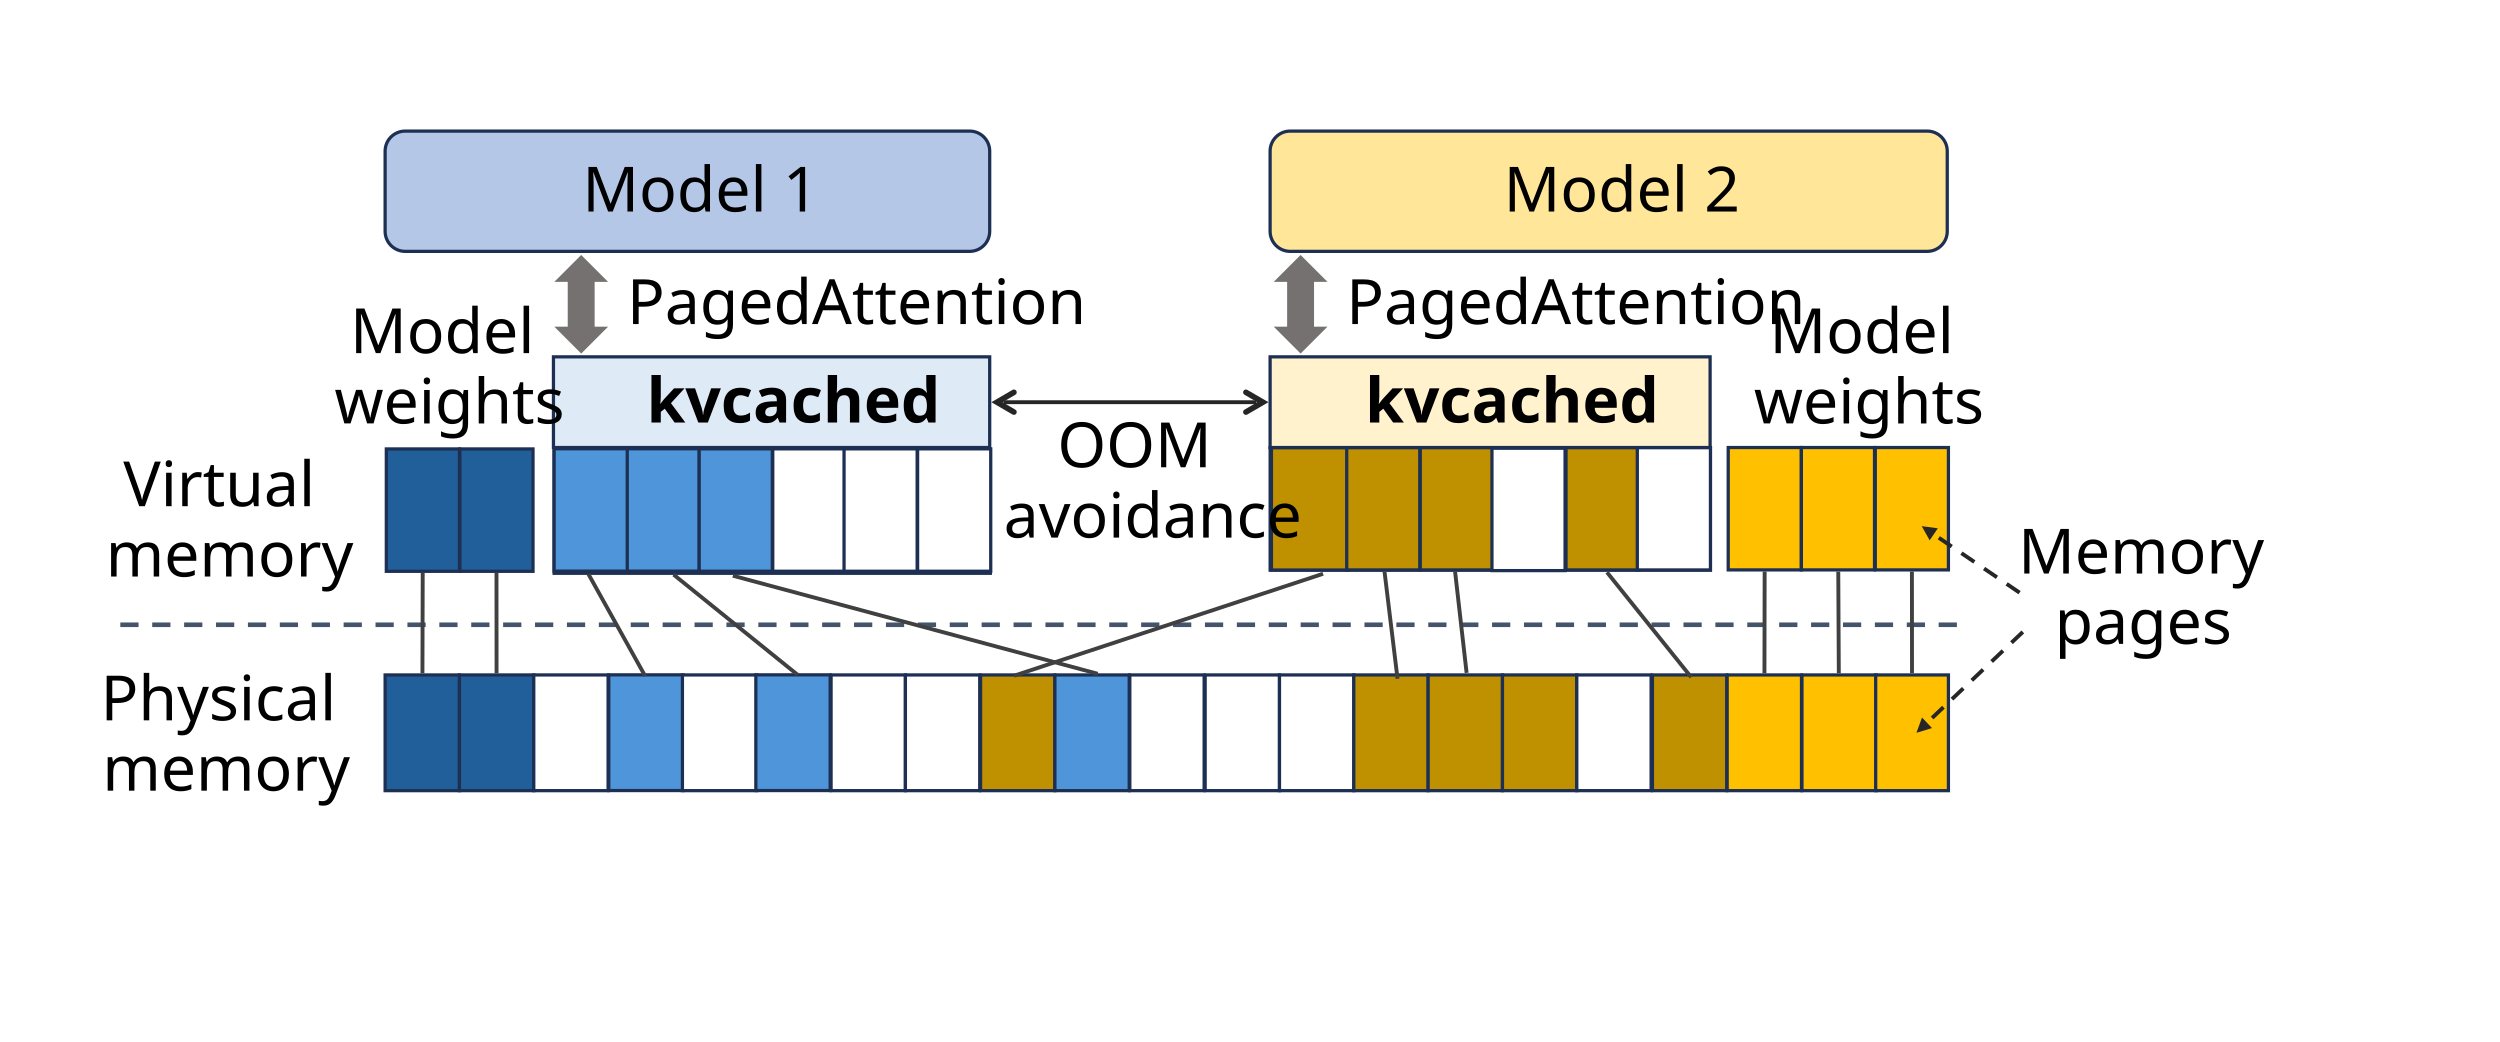
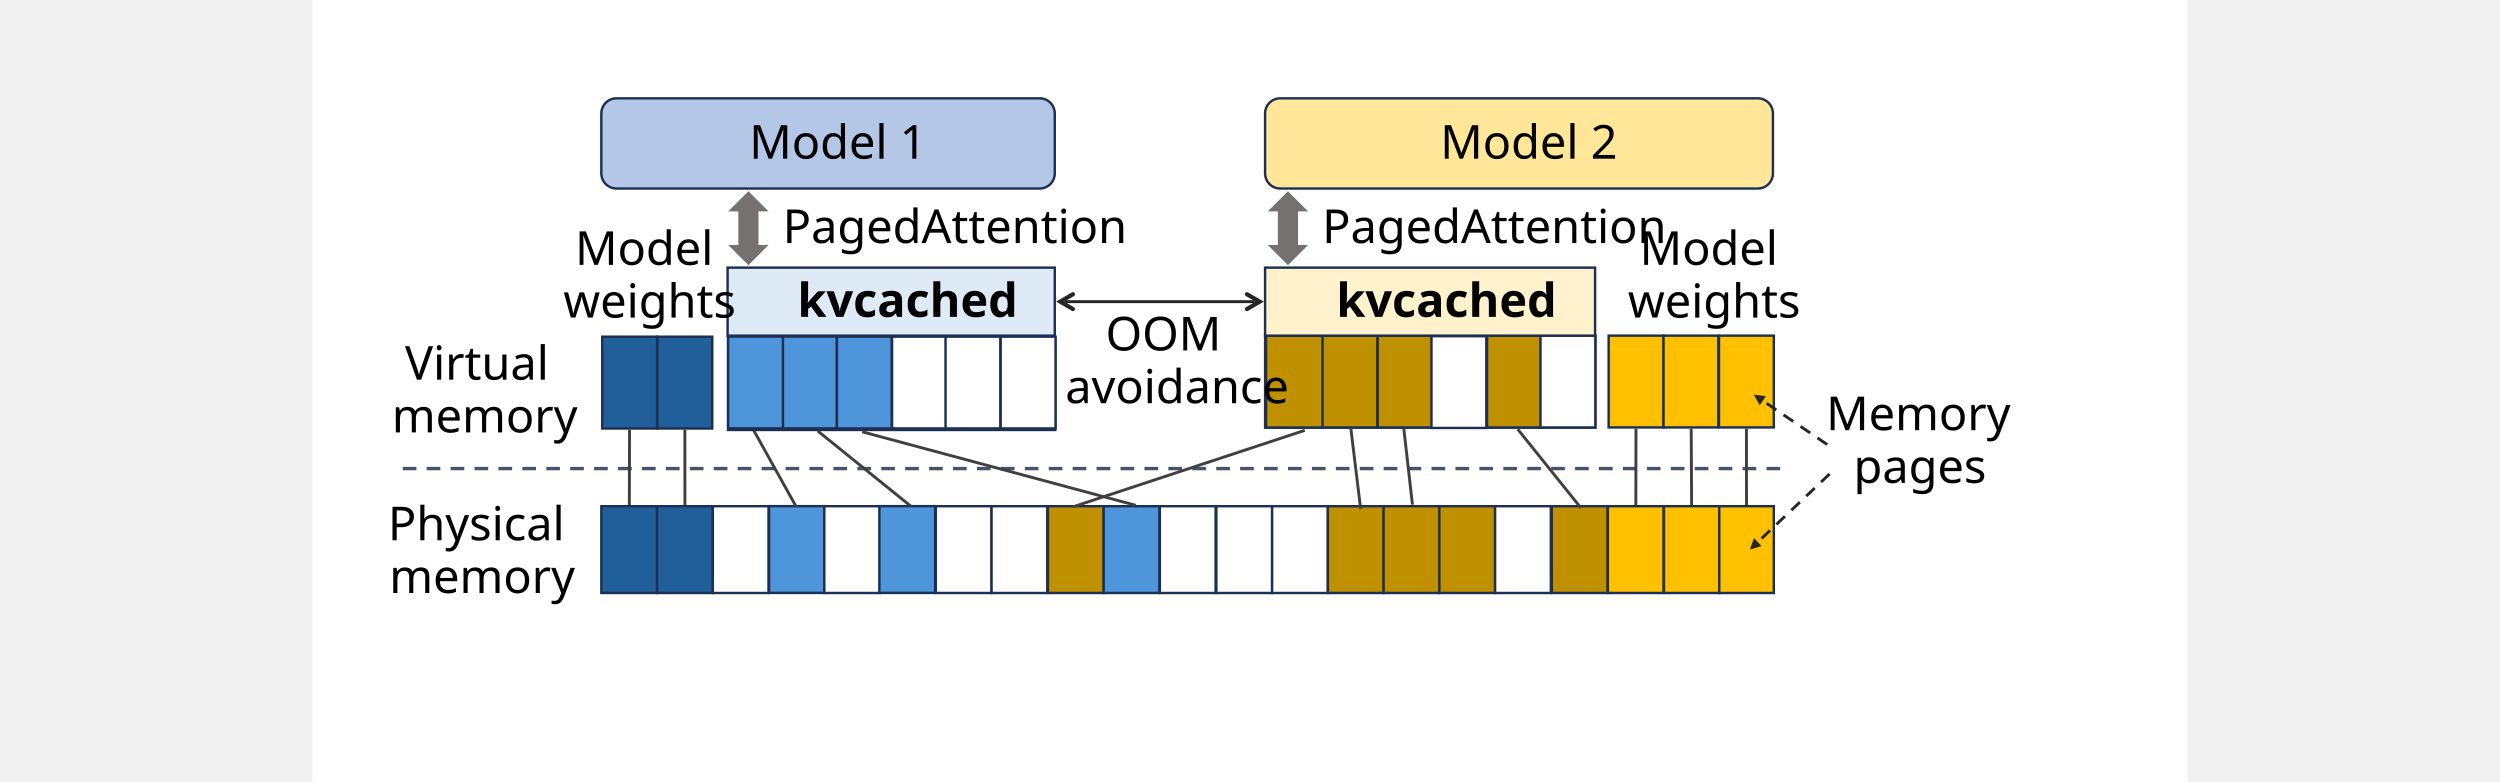
- <svg xmlns="http://www.w3.org/2000/svg" version="1.1" width="960" height="400" viewBox="0 100 960 400">
+ <svg xmlns="http://www.w3.org/2000/svg" version="1.1" width="960" height="300" viewBox="0 100 960 400">
  <defs>
    <clipPath id="clip_0">
      <path transform="matrix(1,0,0,-1,0,540)" d="M0 0H960V540H0Z" />
    </clipPath>
    <clipPath id="clip_1">
      <path transform="matrix(1,0,0,-1,0,540)" d="M146.26 341.851H381.668V391.285H146.26Z" />
    </clipPath>
    <clipPath id="clip_2">
      <path transform="matrix(1,0,0,-1,0,540)" d="M151.32 345.914H376.608V386.203H151.32Z" />
    </clipPath>
    <clipPath id="clip_3">
      <path transform="matrix(1,0,0,-1,0,540)" d="M0 0H960V540H0Z" />
    </clipPath>
    <clipPath id="clip_4">
      <path transform="matrix(1,0,0,-1,0,540)" d="M486.096 341.851H749.368V391.285H486.096Z" />
    </clipPath>
    <clipPath id="clip_5">
      <path transform="matrix(1,0,0,-1,0,540)" d="M491.156 345.914H744.308V386.203H491.156Z" />
    </clipPath>
    <clipPath id="clip_6">
      <path transform="matrix(1,0,0,-1,0,540)" d="M0 0H960V540H0Z" />
    </clipPath>
    <clipPath id="clip_7">
      <path transform="matrix(1,0,0,-1,0,540)" d="M210.9 266.524H381.668V304.595H210.9Z" />
    </clipPath>
    <clipPath id="clip_8">
      <path transform="matrix(1,0,0,-1,0,540)" d="M213.706 264.905H378.863V305.194H213.706Z" />
    </clipPath>
    <clipPath id="clip_9">
      <path transform="matrix(1,0,0,-1,0,540)" d="M486.096 266.524H658.304V304.595H486.096Z" />
    </clipPath>
    <clipPath id="clip_10">
      <path transform="matrix(1,0,0,-1,0,540)" d="M488.901 264.905H655.499V305.194H488.901Z" />
    </clipPath>
    <clipPath id="clip_11">
      <path transform="matrix(1,0,0,-1,0,540)" d="M0 0H960V540H0Z" />
    </clipPath>
  </defs>
  <g clip-path="url(#clip_0)">
    <path transform="matrix(1,0,0,-1,0,540)" d="M0 0H960V540H0Z" fill="#ffffff" />
    <path transform="matrix(1,0,0,1,46.20004,339.9064)" stroke-width="1.75" stroke-linecap="butt" stroke-dasharray="7,5.25" stroke-linejoin="round" fill="none" stroke="#44546a" d="M0 0H708.6" />
  </g>
  <g clip-path="url(#clip_1)">
    <path transform="matrix(1,0,0,-1,0,540)" d="M155.583 389.66H372.346C376.597 389.66 380.043 386.214 380.043 381.962V351.173C380.043 346.922 376.597 343.476 372.346 343.476H155.583C151.332 343.476 147.885 346.922 147.885 351.173V381.962C147.885 386.214 151.332 389.66 155.583 389.66ZM155.583 389.66" fill="#b4c7e7" />
    <path transform="matrix(1,0,0,1,147.8852,150.34)" stroke-width="1.25" stroke-linecap="butt" stroke-miterlimit="8" stroke-linejoin="miter" fill="none" stroke="#1d3053" d="M7.698 0H224.461C228.712 0 232.158 3.446 232.158 7.698V38.487C232.158 42.738 228.712 46.184 224.461 46.184H7.698C3.446 46.184 0 42.738 0 38.487V7.698C0 3.446 3.446 0 7.698 0ZM7.698 0" />
  </g>
  <g clip-path="url(#clip_2)">
    <text xml:space="preserve" transform="matrix(1 0 -0 1 223.6342 181.2309)" font-size="24" font-family="TimesNewRomanPSMT">
      <tspan y="0" x="0 21.341 33.341 45.341 55.992 62.659 68.659">Model 1</tspan>
    </text>
  </g>
  <g clip-path="url(#clip_3)">
    <path transform="matrix(1,0,0,-1,0,540)" d="M212.843 331.759 223.177 342.092 233.509 331.759H228.343V314.562H233.509L223.177 304.229 212.843 314.562H218.01V331.759ZM212.843 331.759" fill="#767171" />
    <text xml:space="preserve" transform="matrix(1 0 -0 1 240.7602 224.4384)" font-size="24" font-family="TimesNewRomanPSMT">
      <tspan y="0" x="0 13.349 24 36 46.651 58.651 75.984 82.651 89.318 99.97 111.97 118.637 125.304 137.304">PagedAttention</tspan>
    </text>
  </g>
  <g clip-path="url(#clip_4)">
    <path transform="matrix(1,0,0,-1,0,540)" d="M495.418 389.66H740.045C744.297 389.66 747.743 386.214 747.743 381.962V351.173C747.743 346.922 744.297 343.476 740.045 343.476H495.418C491.167 343.476 487.721 346.922 487.721 351.173V381.962C487.721 386.214 491.167 389.66 495.418 389.66ZM495.418 389.66" fill="#ffe699" />
    <path transform="matrix(1,0,0,1,487.7206,150.34)" stroke-width="1.25" stroke-linecap="butt" stroke-miterlimit="8" stroke-linejoin="miter" fill="none" stroke="#1d3053" d="M7.698 0H252.325C256.576 0 260.022 3.446 260.022 7.698V38.487C260.022 42.738 256.576 46.184 252.325 46.184H7.698C3.446 46.184 0 42.738 0 38.487V7.698C0 3.446 3.446 0 7.698 0ZM7.698 0" />
  </g>
  <g clip-path="url(#clip_5)">
    <text xml:space="preserve" transform="matrix(1 0 -0 1 577.4016 181.2309)" font-size="24" font-family="TimesNewRomanPSMT">
      <tspan y="0" x="0 21.341 33.341 45.341 55.992 62.659 68.659">Model 2</tspan>
    </text>
  </g>
  <g clip-path="url(#clip_6)">
    <path transform="matrix(1,0,0,-1,0,540)" d="M487.737 221.064H656.808V268.057H487.737Z" fill="#fff2cc" />
    <path transform="matrix(1,0,0,1,487.7371,271.9425)" stroke-width="1.25" stroke-linecap="butt" stroke-miterlimit="8" stroke-linejoin="miter" fill="none" stroke="#1d3053" d="M0 0H169.071V46.993H0Z" />
    <path transform="matrix(1,0,0,-1,0,540)" d="M489.09 331.759 499.423 342.092 509.756 331.759H504.59V314.562H509.756L499.423 304.229 489.09 314.562H494.257V331.759ZM489.09 331.759" fill="#767171" />
    <text xml:space="preserve" transform="matrix(1 0 -0 1 516.9563 224.4384)" font-size="24" font-family="TimesNewRomanPSMT">
      <tspan y="0" x="0 13.349 24 36 46.651 58.651 75.984 82.651 89.318 99.97 111.97 118.637 125.304 137.304">PagedAttention</tspan>
    </text>
    <path transform="matrix(1,0,0,-1,0,540)" d="M488.227 221.111H517.646V268.104H488.227Z" fill="#bf9000" />
    <path transform="matrix(1,0,0,1,488.2272,271.8958)" stroke-width="1.25" stroke-linecap="butt" stroke-miterlimit="8" stroke-linejoin="miter" fill="none" stroke="#1d3053" d="M0 0H29.419V46.993H0Z" />
    <path transform="matrix(1,0,0,-1,0,540)" d="M517.139 221.141H545.219V268.134H517.139Z" fill="#bf9000" />
    <path transform="matrix(1,0,0,1,517.1392,271.8661)" stroke-width="1.25" stroke-linecap="butt" stroke-miterlimit="8" stroke-linejoin="miter" fill="none" stroke="#1d3053" d="M0 0H28.08V46.993H0Z" />
    <path transform="matrix(1,0,0,-1,0,540)" d="M545.386 221.141H573.466V268.134H545.386Z" fill="#bf9000" />
    <path transform="matrix(1,0,0,1,545.3857,271.866)" stroke-width="1.25" stroke-linecap="butt" stroke-miterlimit="8" stroke-linejoin="miter" fill="none" stroke="#1d3053" d="M0 0H28.08V46.993H0Z" />
    <path transform="matrix(1,0,0,-1,0,540)" d="M601.354 221.141H629.434V268.134H601.354Z" fill="#bf9000" />
    <path transform="matrix(1,0,0,1,601.3542,271.866)" stroke-width="1.25" stroke-linecap="butt" stroke-miterlimit="8" stroke-linejoin="miter" fill="none" stroke="#1d3053" d="M0 0H28.08V46.993H0Z" />
    <path transform="matrix(1,0,0,-1,0,540)" d="M628.728 221.141H656.808V268.134H628.728Z" fill="#ffffff" />
    <path transform="matrix(1,0,0,1,628.7278,271.8661)" stroke-width="1.25" stroke-linecap="butt" stroke-miterlimit="8" stroke-linejoin="miter" fill="none" stroke="#1d3053" d="M0 0H28.08V46.993H0Z" />
    <path transform="matrix(1,0,0,-1,0,540)" d="M663.634 221.156H691.714V268.149H663.634Z" fill="#ffc000" />
    <path transform="matrix(1,0,0,1,663.634,271.851)" stroke-width="1.25" stroke-linecap="butt" stroke-miterlimit="8" stroke-linejoin="miter" fill="none" stroke="#1d3053" d="M0 0H28.08V46.993H0Z" />
    <path transform="matrix(1,0,0,-1,0,540)" d="M691.731 221.156H719.811V268.149H691.731Z" fill="#ffc000" />
    <path transform="matrix(1,0,0,1,691.7305,271.851)" stroke-width="1.25" stroke-linecap="butt" stroke-miterlimit="8" stroke-linejoin="miter" fill="none" stroke="#1d3053" d="M0 0H28.08V46.993H0Z" />
  </g>
  <g clip-path="url(#clip_7)">
    <path transform="matrix(1,0,0,-1,0,540)" d="M212.525 268.149H380.043V302.97H212.525Z" fill="#deebf7" />
    <path transform="matrix(1,0,0,1,212.5253,237.0302)" stroke-width="1.25" stroke-linecap="butt" stroke-miterlimit="8" stroke-linejoin="miter" fill="none" stroke="#1d3053" d="M0 0H167.518V34.821H0Z" />
  </g>
  <g clip-path="url(#clip_8)">
    <text xml:space="preserve" transform="matrix(1 0 -0 1 248.2843 262.2394)" font-size="24" font-family="TimesNewRomanPS" font-weight="bold">
      <tspan y="0" x="0 13.349 25.349 36 48 58.651 72 82.651">kvcached</tspan>
    </text>
  </g>
  <g clip-path="url(#clip_9)">
    <path transform="matrix(1,0,0,-1,0,540)" d="M487.721 268.149H656.679V302.97H487.721Z" fill="#fff2cc" />
    <path transform="matrix(1,0,0,1,487.7206,237.0302)" stroke-width="1.25" stroke-linecap="butt" stroke-miterlimit="8" stroke-linejoin="miter" fill="none" stroke="#1d3053" d="M0 0H168.959V34.821H0Z" />
  </g>
  <g clip-path="url(#clip_10)">
    <text xml:space="preserve" transform="matrix(1 0 -0 1 524.2001 262.2394)" font-size="24" font-family="TimesNewRomanPS" font-weight="bold">
      <tspan y="0" x="0 13.349 25.349 36 48 58.651 72 82.651">kvcached</tspan>
    </text>
  </g>
  <g clip-path="url(#clip_11)">
    <text xml:space="preserve" transform="matrix(1 0 -0 1 38.6298 376.6118)" font-size="24" font-family="TimesNewRomanPSMT">
      <tspan y="0" x="0 13.349 25.349 37.349 46.69 53.357 64.008 74.659 81.326">Physical </tspan>
    </text>
    <text xml:space="preserve" transform="matrix(1 0 -0 1 39.30362 403.6118)" font-size="24" font-family="TimesNewRomanPSMT">
      <tspan y="0" x="0 18.667 29.318 47.986 59.986 67.978">memory</tspan>
    </text>
    <text xml:space="preserve" transform="matrix(1 0 -0 1 47.33685 294.3891)" font-size="24" font-family="TimesNewRomanPSMT">
      <tspan y="0" x="0 15.89 22.558 30.55 37.217 49.217 59.868 66.535">Virtual </tspan>
    </text>
    <text xml:space="preserve" transform="matrix(1 0 -0 1 40.61614 321.3891)" font-size="24" font-family="TimesNewRomanPSMT">
      <tspan y="0" x="0 18.667 29.318 47.986 59.986 67.978">memory</tspan>
    </text>
    <path transform="matrix(1,0,0,-1,0,540)" d="M147.885 136.387H176.427V180.821H147.885Z" fill="#215f9a" />
    <path transform="matrix(1,0,0,1,147.8852,359.1786)" stroke-width="1.25" stroke-linecap="butt" stroke-miterlimit="8" stroke-linejoin="miter" fill="none" stroke="#1d3053" d="M0 0H28.541V44.434H0Z" />
    <path transform="matrix(1,0,0,-1,0,540)" d="M212.782 219.86H380.3V266.853H212.782Z" fill="#deebf7" />
    <path transform="matrix(1,0,0,1,212.782,273.1472)" stroke-width="1.25" stroke-linecap="butt" stroke-miterlimit="8" stroke-linejoin="miter" fill="none" stroke="#1d3053" d="M0 0H167.518V46.993H0Z" />
    <path transform="matrix(1,0,0,-1,0,540)" d="M148.347 220.617H176.427V267.61H148.347Z" fill="#215f9a" />
    <path transform="matrix(1,0,0,1,148.3466,272.3905)" stroke-width="1.25" stroke-linecap="butt" stroke-miterlimit="8" stroke-linejoin="miter" fill="none" stroke="#1d3053" d="M0 0H28.08V46.993H0Z" />
    <path transform="matrix(1,0,0,-1,0,540)" d="M176.593 220.617H204.673V267.61H176.593Z" fill="#215f9a" />
    <path transform="matrix(1,0,0,1,176.5932,272.3904)" stroke-width="1.25" stroke-linecap="butt" stroke-miterlimit="8" stroke-linejoin="miter" fill="none" stroke="#1d3053" d="M0 0H28.08V46.993H0Z" />
    <path transform="matrix(1,0,0,-1,0,540)" d="M240.422 220.685H268.502V267.678H240.422Z" fill="#4e95d9" />
    <path transform="matrix(1,0,0,1,240.4216,272.3221)" stroke-width="1.25" stroke-linecap="butt" stroke-miterlimit="8" stroke-linejoin="miter" fill="none" stroke="#1d3053" d="M0 0H28.08V46.993H0Z" />
    <path transform="matrix(1,0,0,-1,0,540)" d="M268.494 220.646H296.574V267.639H268.494Z" fill="#4e95d9" />
    <path transform="matrix(1,0,0,1,268.4938,272.3606)" stroke-width="1.25" stroke-linecap="butt" stroke-miterlimit="8" stroke-linejoin="miter" fill="none" stroke="#1d3053" d="M0 0H28.08V46.993H0Z" />
    <path transform="matrix(1,0,0,-1,0,540)" d="M296.74 220.646H324.82V267.639H296.74Z" fill="#ffffff" />
    <path transform="matrix(1,0,0,1,296.7403,272.3606)" stroke-width="1.25" stroke-linecap="butt" stroke-miterlimit="8" stroke-linejoin="miter" fill="none" stroke="#1d3053" d="M0 0H28.08V46.993H0Z" />
    <path transform="matrix(1,0,0,-1,0,540)" d="M324.114 220.646H352.194V267.639H324.114Z" fill="#ffffff" />
    <path transform="matrix(1,0,0,1,324.1139,272.3606)" stroke-width="1.25" stroke-linecap="butt" stroke-miterlimit="8" stroke-linejoin="miter" fill="none" stroke="#1d3053" d="M0 0H28.08V46.993H0Z" />
    <path transform="matrix(1,0,0,-1,0,540)" d="M352.36 220.646H380.44V267.639H352.36Z" fill="#ffffff" />
    <path transform="matrix(1,0,0,1,352.3604,272.3606)" stroke-width="1.25" stroke-linecap="butt" stroke-miterlimit="8" stroke-linejoin="miter" fill="none" stroke="#1d3053" d="M0 0H28.08V46.993H0Z" />
    <path transform="matrix(1,0,0,-1,0,540)" d="M212.782 220.685H240.862V267.678H212.782Z" fill="#4e95d9" />
    <path transform="matrix(1,0,0,1,212.782,272.3221)" stroke-width="1.25" stroke-linecap="butt" stroke-miterlimit="8" stroke-linejoin="miter" fill="none" stroke="#1d3053" d="M0 0H28.08V46.993H0Z" />
    <path transform="matrix(1,0,0,-1,0,540)" d="M176.427 136.387H204.968V180.821H176.427Z" fill="#215f9a" />
    <path transform="matrix(1,0,0,1,176.4266,359.1786)" stroke-width="1.25" stroke-linecap="butt" stroke-miterlimit="8" stroke-linejoin="miter" fill="none" stroke="#1d3053" d="M0 0H28.541V44.434H0Z" />
    <path transform="matrix(1,0,0,-1,0,540)" d="M204.968 136.387H233.509V180.821H204.968Z" fill="#ffffff" />
    <path transform="matrix(1,0,0,1,204.968,359.1786)" stroke-width="1.25" stroke-linecap="butt" stroke-miterlimit="8" stroke-linejoin="miter" fill="none" stroke="#1d3053" d="M0 0H28.541V44.434H0Z" />
    <path transform="matrix(1,0,0,-1,0,540)" d="M233.766 136.425H262.308V180.86H233.766Z" fill="#4e95d9" />
    <path transform="matrix(1,0,0,1,233.7662,359.1401)" stroke-width="1.25" stroke-linecap="butt" stroke-miterlimit="8" stroke-linejoin="miter" fill="none" stroke="#1d3053" d="M0 0H28.541V44.434H0Z" />
    <path transform="matrix(1,0,0,-1,0,540)" d="M262.051 136.387H290.592V180.821H262.051Z" fill="#ffffff" />
    <path transform="matrix(1,0,0,1,262.0509,359.1786)" stroke-width="1.25" stroke-linecap="butt" stroke-miterlimit="8" stroke-linejoin="miter" fill="none" stroke="#1d3053" d="M0 0H28.541V44.434H0Z" />
    <path transform="matrix(1,0,0,-1,0,540)" d="M290.242 136.425H318.784V180.86H290.242Z" fill="#4e95d9" />
    <path transform="matrix(1,0,0,1,290.2421,359.1402)" stroke-width="1.25" stroke-linecap="butt" stroke-miterlimit="8" stroke-linejoin="miter" fill="none" stroke="#1d3053" d="M0 0H28.541V44.434H0Z" />
    <path transform="matrix(1,0,0,-1,0,540)" d="M319.134 136.387H347.675V180.821H319.134Z" fill="#ffffff" />
    <path transform="matrix(1,0,0,1,319.1337,359.1786)" stroke-width="1.25" stroke-linecap="butt" stroke-miterlimit="8" stroke-linejoin="miter" fill="none" stroke="#1d3053" d="M0 0H28.541V44.434H0Z" />
    <path transform="matrix(1,0,0,-1,0,540)" d="M347.675 136.387H376.217V180.821H347.675Z" fill="#ffffff" />
    <path transform="matrix(1,0,0,1,347.6751,359.1786)" stroke-width="1.25" stroke-linecap="butt" stroke-miterlimit="8" stroke-linejoin="miter" fill="none" stroke="#1d3053" d="M0 0H28.541V44.434H0Z" />
    <path transform="matrix(1,0,0,-1,0,540)" d="M376.537 136.387H405.078V180.821H376.537Z" fill="#bf9000" />
    <path transform="matrix(1,0,0,1,376.5367,359.1786)" stroke-width="1.25" stroke-linecap="butt" stroke-miterlimit="8" stroke-linejoin="miter" fill="none" stroke="#1d3053" d="M0 0H28.541V44.434H0Z" />
    <path transform="matrix(1,0,0,-1,0,540)" d="M405.078 136.387H433.62V180.821H405.078Z" fill="#4e95d9" />
    <path transform="matrix(1,0,0,1,405.0781,359.1786)" stroke-width="1.25" stroke-linecap="butt" stroke-miterlimit="8" stroke-linejoin="miter" fill="none" stroke="#1d3053" d="M0 0H28.541V44.434H0Z" />
    <path transform="matrix(1,0,0,-1,0,540)" d="M462.781 136.387H491.322V180.821H462.781Z" fill="#ffffff" />
    <path transform="matrix(1,0,0,1,462.781,359.1786)" stroke-width="1.25" stroke-linecap="butt" stroke-miterlimit="8" stroke-linejoin="miter" fill="none" stroke="#1d3053" d="M0 0H28.541V44.434H0Z" />
    <path transform="matrix(1,0,0,-1,0,540)" d="M491.322 136.387H519.864V180.821H491.322Z" fill="#ffffff" />
    <path transform="matrix(1,0,0,1,491.3224,359.1786)" stroke-width="1.25" stroke-linecap="butt" stroke-miterlimit="8" stroke-linejoin="miter" fill="none" stroke="#1d3053" d="M0 0H28.541V44.434H0Z" />
    <path transform="matrix(1,0,0,-1,0,540)" d="M519.864 136.387H548.405V180.821H519.864Z" fill="#bf9000" />
    <path transform="matrix(1,0,0,1,519.8638,359.1786)" stroke-width="1.25" stroke-linecap="butt" stroke-miterlimit="8" stroke-linejoin="miter" fill="none" stroke="#1d3053" d="M0 0H28.541V44.434H0Z" />
    <path transform="matrix(1,0,0,-1,0,540)" d="M548.405 136.387H576.947V180.821H548.405Z" fill="#bf9000" />
    <path transform="matrix(1,0,0,1,548.4053,359.1786)" stroke-width="1.25" stroke-linecap="butt" stroke-miterlimit="8" stroke-linejoin="miter" fill="none" stroke="#1d3053" d="M0 0H28.541V44.434H0Z" />
    <path transform="matrix(1,0,0,-1,0,540)" d="M576.947 136.387H605.488V180.821H576.947Z" fill="#bf9000" />
    <path transform="matrix(1,0,0,1,576.9467,359.1786)" stroke-width="1.25" stroke-linecap="butt" stroke-miterlimit="8" stroke-linejoin="miter" fill="none" stroke="#1d3053" d="M0 0H28.541V44.434H0Z" />
    <path transform="matrix(1,0,0,-1,0,540)" d="M605.488 136.387H634.03V180.821H605.488Z" fill="#ffffff" />
    <path transform="matrix(1,0,0,1,605.4881,359.1786)" stroke-width="1.25" stroke-linecap="butt" stroke-miterlimit="8" stroke-linejoin="miter" fill="none" stroke="#1d3053" d="M0 0H28.541V44.434H0Z" />
    <path transform="matrix(1,0,0,-1,0,540)" d="M634.529 136.387H663.071V180.821H634.529Z" fill="#bf9000" />
    <path transform="matrix(1,0,0,1,634.5295,359.1786)" stroke-width="1.25" stroke-linecap="butt" stroke-miterlimit="8" stroke-linejoin="miter" fill="none" stroke="#1d3053" d="M0 0H28.541V44.434H0Z" />
    <path transform="matrix(1,0,0,-1,0,540)" d="M663.232 136.387H691.774V180.821H663.232Z" fill="#ffc000" />
    <path transform="matrix(1,0,0,1,663.2325,359.1786)" stroke-width="1.25" stroke-linecap="butt" stroke-miterlimit="8" stroke-linejoin="miter" fill="none" stroke="#1d3053" d="M0 0H28.541V44.434H0Z" />
    <path transform="matrix(1,0,0,-1,0,540)" d="M691.952 136.387H720.494V180.821H691.952Z" fill="#ffc000" />
    <path transform="matrix(1,0,0,1,691.9521,359.1786)" stroke-width="1.25" stroke-linecap="butt" stroke-miterlimit="8" stroke-linejoin="miter" fill="none" stroke="#1d3053" d="M0 0H28.541V44.434H0Z" />
    <path transform="matrix(1,0,0,1,162.2175,320.0155)" stroke-width="1.5" stroke-linecap="butt" stroke-miterlimit="8" stroke-linejoin="miter" fill="none" stroke="#404040" d="M.104 0 0 38.538" />
    <path transform="matrix(1,0,0,1,190.6513,320.0154)" stroke-width="1.5" stroke-linecap="butt" stroke-miterlimit="8" stroke-linejoin="miter" fill="none" stroke="#404040" d="M0 0 .029 38.538" />
    <path transform="matrix(1,0,0,-1,0,540)" d="M572.908 220.887H600.988V267.88H572.908Z" fill="#ffffff" />
    <path transform="matrix(1,0,0,1,572.9083,272.1199)" stroke-width="1.25" stroke-linecap="butt" stroke-miterlimit="8" stroke-linejoin="miter" fill="none" stroke="#1d3053" d="M0 0H28.08V46.993H0Z" />
    <text xml:space="preserve" transform="matrix(1 0 -0 1 774.9911 320.2461)" font-size="24" font-family="TimesNewRomanPSMT">
      <tspan y="0" x="0 21.341 31.992 50.659 62.659 70.651 82.651">Memory </tspan>
    </text>
    <text xml:space="preserve" transform="matrix(1 0 -0 1 788.995 347.2461)" font-size="24" font-family="TimesNewRomanPSMT">
      <tspan y="0" x="0 12 22.651 34.651 45.302">pages</tspan>
    </text>
    <path transform="matrix(1,0,0,-1,0,540)" d="M720.115 221.156H748.195V268.149H720.115Z" fill="#ffc000" />
    <path transform="matrix(1,0,0,1,720.1151,271.851)" stroke-width="1.25" stroke-linecap="butt" stroke-miterlimit="8" stroke-linejoin="miter" fill="none" stroke="#1d3053" d="M0 0H28.08V46.993H0Z" />
    <path transform="matrix(1,0,0,-1,0,540)" d="M720.263 136.387H748.195V180.821H720.263Z" fill="#ffc000" />
    <path transform="matrix(1,0,0,1,720.2628,359.1786)" stroke-width="1.25" stroke-linecap="butt" stroke-miterlimit="8" stroke-linejoin="miter" fill="none" stroke="#1d3053" d="M0 0H27.932V44.434H0Z" />
    <path transform="matrix(1,0,0,1,677.5486,319.476)" stroke-width="1.5" stroke-linecap="butt" stroke-miterlimit="8" stroke-linejoin="miter" fill="none" stroke="#404040" d="M.078 0 0 39.078" />
    <path transform="matrix(1,0,0,1,705.8973,319.476)" stroke-width="1.5" stroke-linecap="butt" stroke-miterlimit="8" stroke-linejoin="miter" fill="none" stroke="#404040" d="M0 0 .205 39.078" />
    <path transform="matrix(1,0,0,1,734.1758,319.476)" stroke-width="1.5" stroke-linecap="butt" stroke-miterlimit="8" stroke-linejoin="miter" fill="none" stroke="#404040" d="M0 0 .034 39.078" />
    <text xml:space="preserve" transform="matrix(1 0 -0 1 134.4302 235.6119)" font-size="24" font-family="TimesNewRomanPSMT">
      <tspan y="0" x="0 21.341 33.341 45.341 55.992 62.659">Model </tspan>
    </text>
    <text xml:space="preserve" transform="matrix(1 0 -0 1 128.4302 262.6119)" font-size="24" font-family="TimesNewRomanPSMT">
      <tspan y="0" x="0 17.333 27.984 34.651 46.651 58.651 65.318">weights</tspan>
    </text>
    <path transform="matrix(1,0,0,1,380.6815,254.4406)" stroke-width="1.5" stroke-linecap="butt" stroke-miterlimit="8" stroke-linejoin="miter" fill="none" stroke="#262626" d="M4.64 0H5.39C37.268 0 69.146 0 101.024 0H101.774" />
    <path transform="matrix(1,0,0,-1,0,540)" d="M487.096 285.559 478.974 290.287C478.457 290.588 477.794 290.413 477.493 289.896 477.192 289.379 477.367 288.716 477.884 288.415L482.789 285.559 477.884 282.704C477.367 282.403 477.192 281.74 477.493 281.223 477.794 280.706 478.457 280.531 478.974 280.832ZM487.096 285.559" fill="#262626" />
    <path transform="matrix(1,0,0,-1,0,540)" d="M380.682 285.559 388.803 280.832C389.32 280.531 389.983 280.706 390.284 281.223 390.585 281.74 390.41 282.403 389.893 282.704L384.988 285.559 389.893 288.415C390.41 288.716 390.585 289.379 390.284 289.896 389.983 290.413 389.32 290.588 388.803 290.287ZM380.682 285.559" fill="#262626" />
    <text xml:space="preserve" transform="matrix(1 0 -0 1 406.0398 279.4294)" font-size="24" font-family="TimesNewRomanPSMT">
      <tspan y="0" x="0 17.333 34.666 56.006">OOM </tspan>
    </text>
    <text xml:space="preserve" transform="matrix(1 0 -0 1 385.4031 306.4294)" font-size="24" font-family="TimesNewRomanPSMT">
      <tspan y="0" x="0 10.651 22.651 34.651 41.318 53.318 63.97 75.97 86.621">avoidance</tspan>
    </text>
    <path transform="matrix(1,0,0,-1,0,540)" d="M433.849 136.387H462.39V180.821H433.849Z" fill="#ffffff" />
    <path transform="matrix(1,0,0,1,433.8489,359.1786)" stroke-width="1.25" stroke-linecap="butt" stroke-miterlimit="8" stroke-linejoin="miter" fill="none" stroke="#1d3053" d="M0 0H28.541V44.434H0Z" />
    <text xml:space="preserve" transform="matrix(1 0 -0 1 679.4974 235.6119)" font-size="24" font-family="TimesNewRomanPSMT">
      <tspan y="0" x="0 21.341 33.341 45.341 55.992 62.659">Model </tspan>
    </text>
    <text xml:space="preserve" transform="matrix(1 0 -0 1 673.4974 262.6119)" font-size="24" font-family="TimesNewRomanPSMT">
      <tspan y="0" x="0 17.333 27.984 34.651 46.651 58.651 65.318">weights</tspan>
    </text>
    <path transform="matrix(-.7256473,.6880669,-.6880669,-.7256473,776.7601,342.6667)" stroke-width="1.5" stroke-linecap="butt" stroke-dasharray="6,4.5" stroke-miterlimit="8" stroke-linejoin="miter" fill="none" stroke="#262626" d="M0 0H49.613 50.363" />
    <path transform="matrix(1,0,0,-1,0,540)" d="M741.895 160.422 735.916 158.604 738.049 164.479ZM741.895 160.422" fill="#262626" />
    <path transform="matrix(-.8269835,-.5622262,.5622262,-.8269835,775.5185,327.5901)" stroke-width="1.5" stroke-linecap="butt" stroke-dasharray="6,4.5" stroke-miterlimit="8" stroke-linejoin="miter" fill="none" stroke="#262626" d="M0 0H38.77 39.52" />
    <path transform="matrix(1,0,0,-1,0,540)" d="M740.989 232.505 737.937 237.96 744.131 237.128ZM740.989 232.505" fill="#262626" />
    <path transform="matrix(1,0,0,1,258.6603,320.6533)" stroke-width="1.5" stroke-linecap="butt" stroke-miterlimit="8" stroke-linejoin="miter" fill="none" stroke="#404040" d="M0 0 47.655 38.506" />
    <path transform="matrix(1,0,0,1,225.9431,320.4346)" stroke-width="1.5" stroke-linecap="butt" stroke-miterlimit="8" stroke-linejoin="miter" fill="none" stroke="#404040" d="M0 0 21.797 39.169" />
    <path transform="matrix(1,0,0,1,281.4273,321.0774)" stroke-width="1.5" stroke-linecap="butt" stroke-miterlimit="8" stroke-linejoin="miter" fill="none" stroke="#404040" d="M0 0 140.1 37.658" />
    <path transform="matrix(1,0,0,1,389.3871,320.3295)" stroke-width="1.5" stroke-linecap="butt" stroke-miterlimit="8" stroke-linejoin="miter" fill="none" stroke="#404040" d="M118.665 0 0 39.154" />
    <path transform="matrix(1,0,0,1,531.6121,319.1585)" stroke-width="1.5" stroke-linecap="butt" stroke-miterlimit="8" stroke-linejoin="miter" fill="none" stroke="#404040" d="M0 0 5.045 41.496" />
    <path transform="matrix(1,0,0,1,558.758,319.5689)" stroke-width="1.5" stroke-linecap="butt" stroke-miterlimit="8" stroke-linejoin="miter" fill="none" stroke="#404040" d="M0 0 4.417 38.817" />
    <path transform="matrix(1,0,0,1,617.0767,319.7559)" stroke-width="1.5" stroke-linecap="butt" stroke-miterlimit="8" stroke-linejoin="miter" fill="none" stroke="#404040" d="M0 0 32.349 40.301" />
  </g>
</svg>
